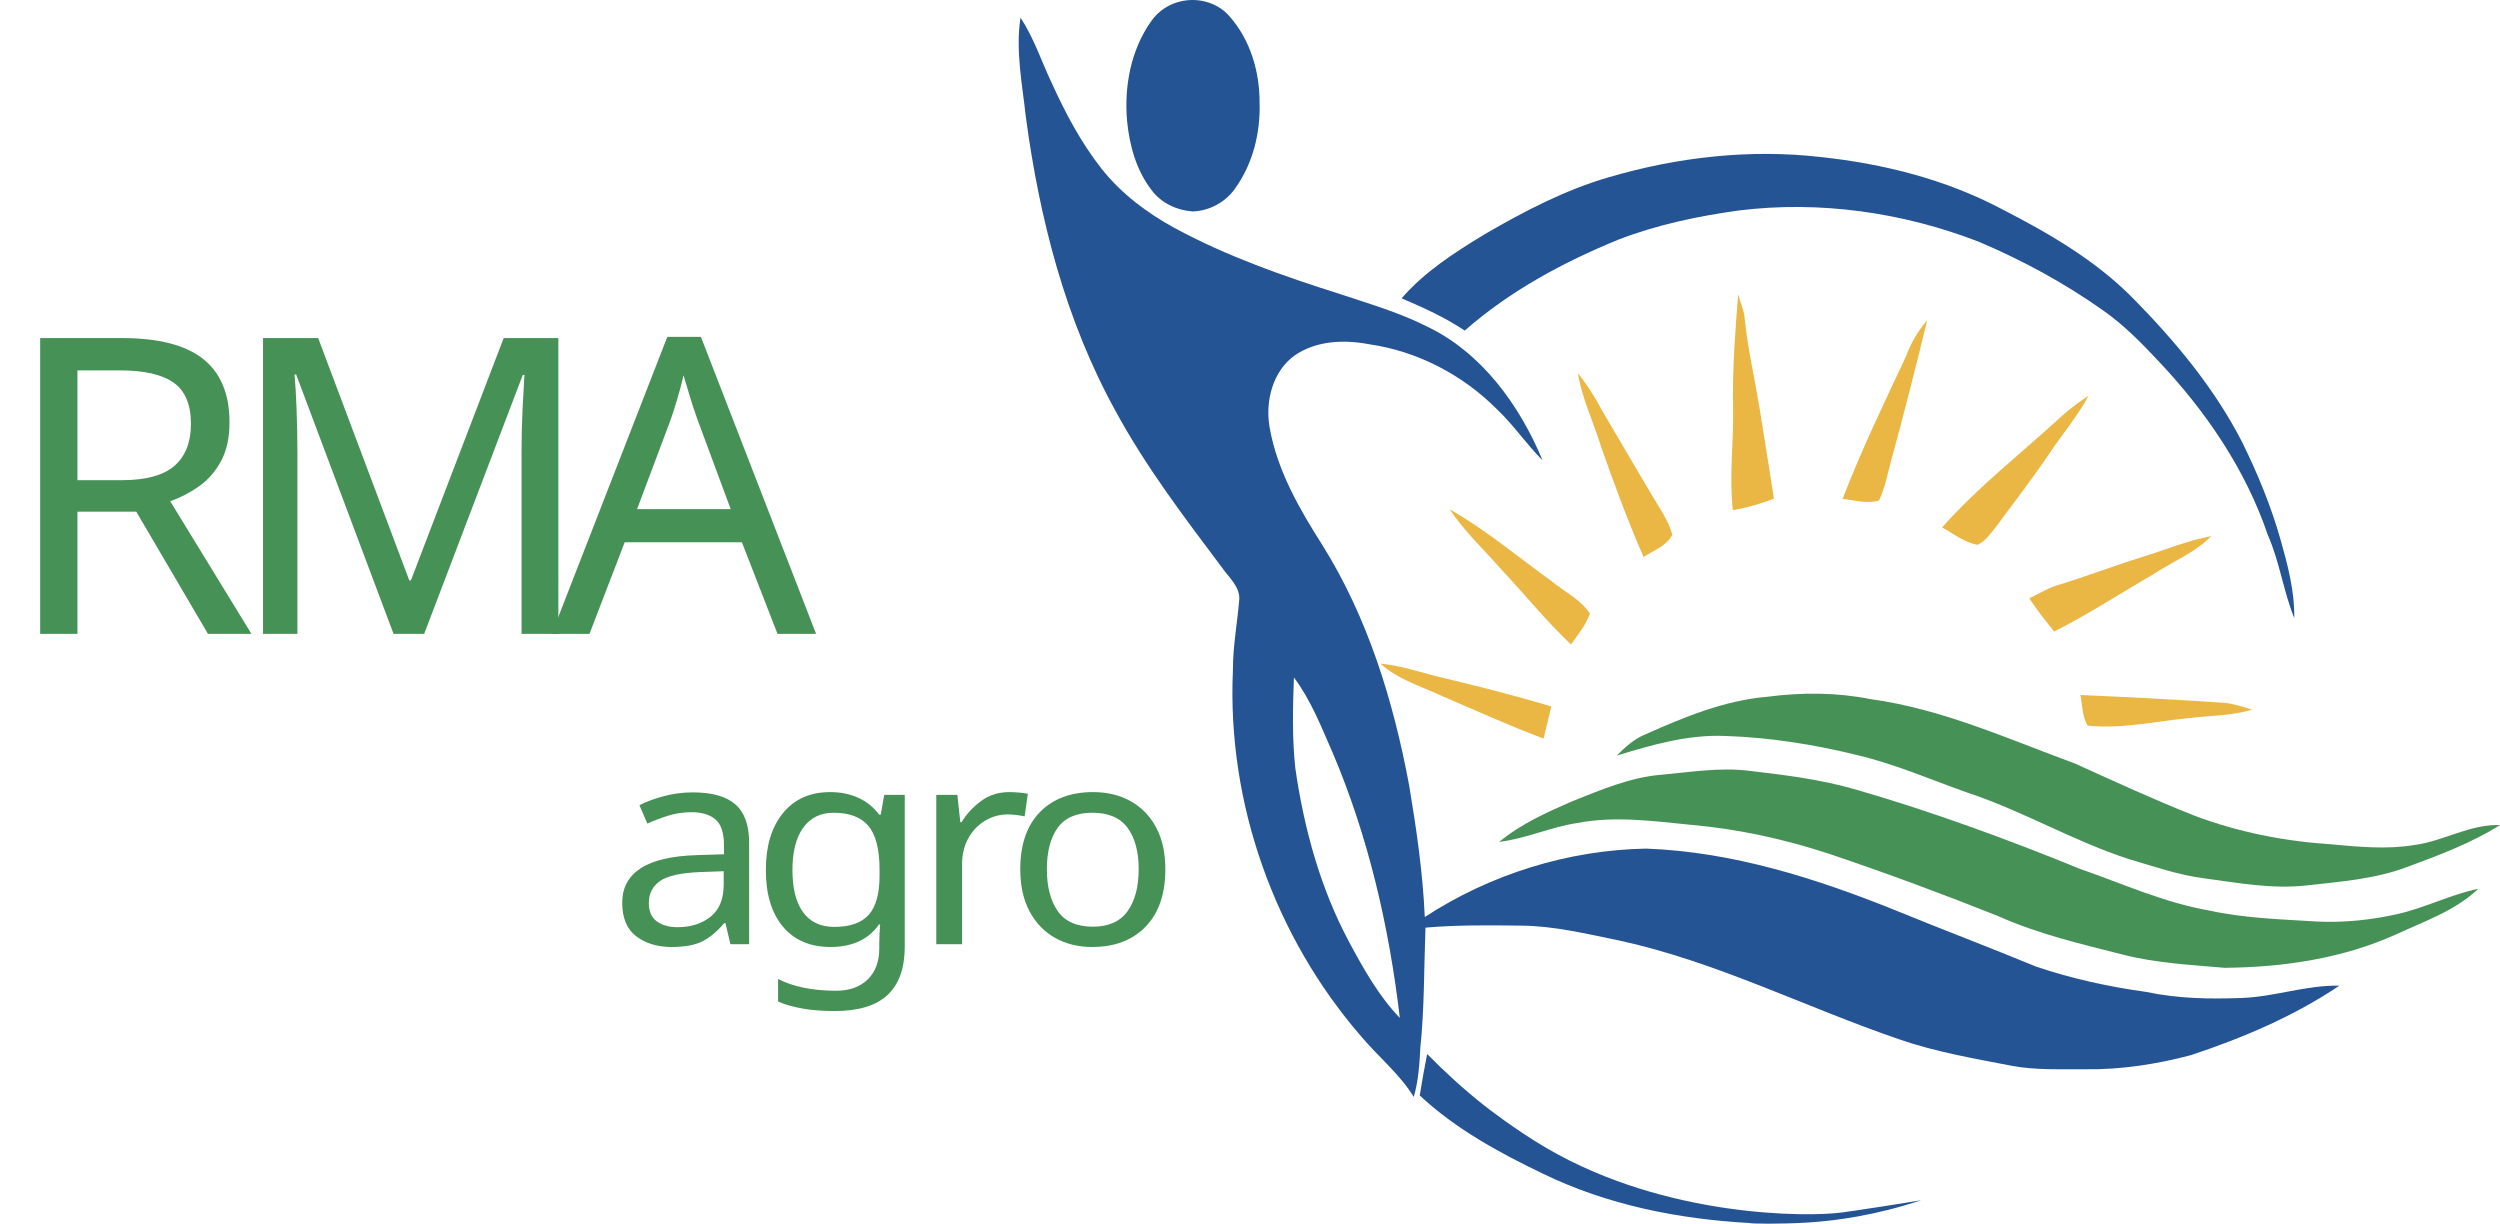
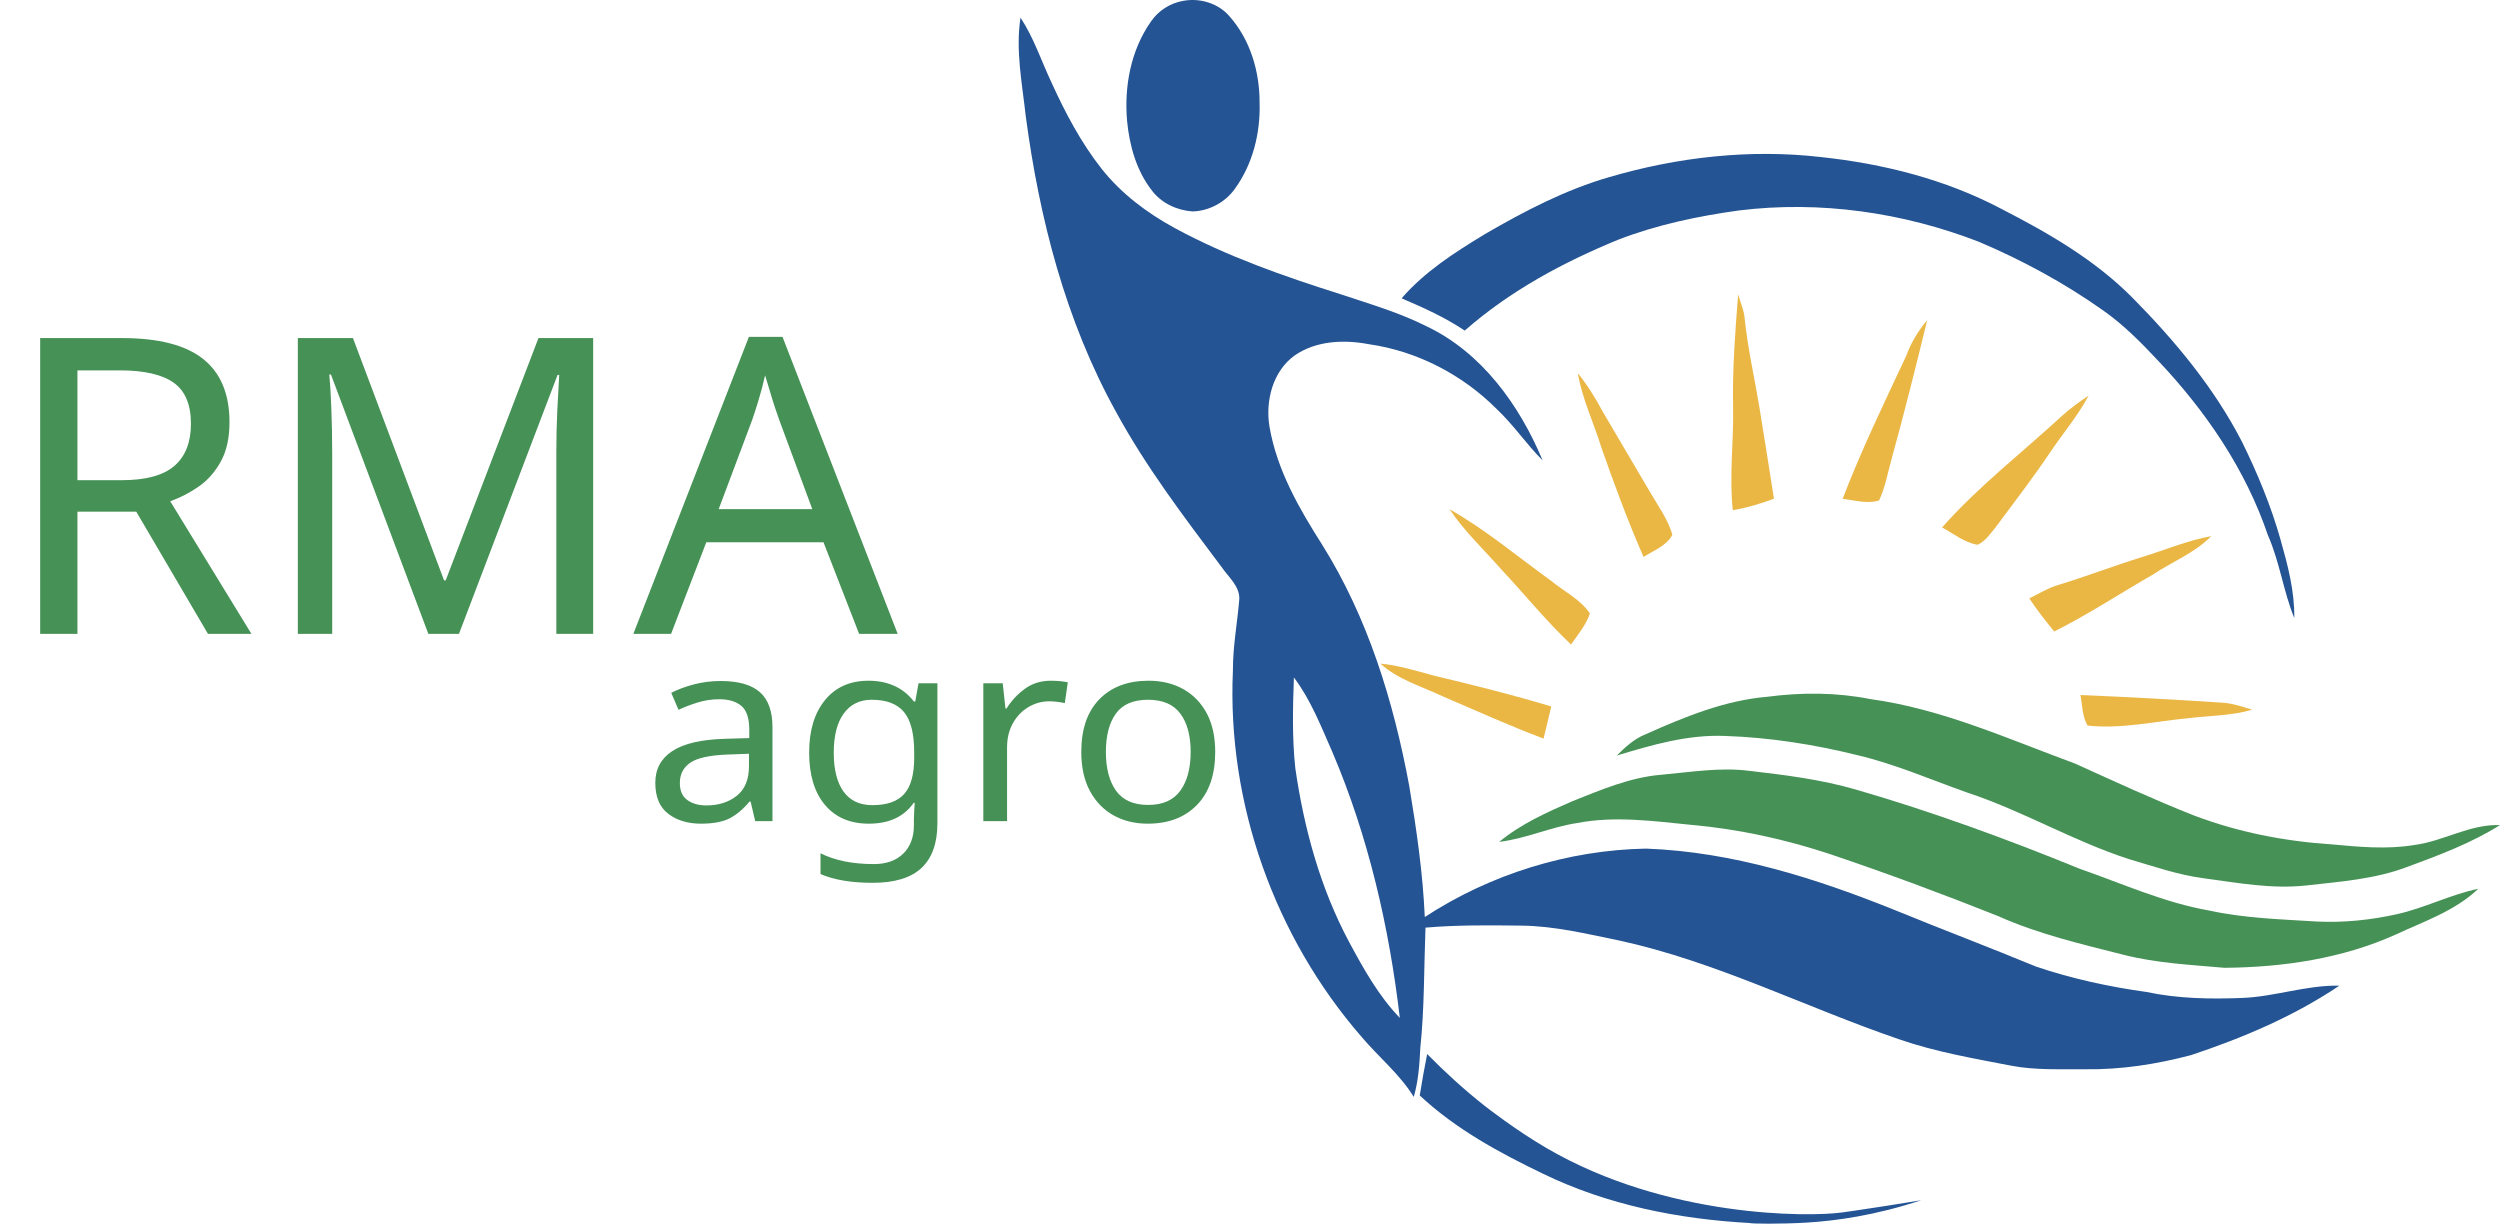
<svg xmlns="http://www.w3.org/2000/svg" id="Layer_1" data-name="Layer 1" viewBox="0 0 700.09 342.68">
  <defs>
    <style>
      .cls-1 {
-         letter-spacing: 0em;
-       }
- 
-       .cls-2 {
        fill: #eab745;
      }

-       .cls-2, .cls-3, .cls-4 {
+       .cls-1, .cls-2, .cls-3 {
        stroke-width: 0px;
      }

-       .cls-5 {
-         letter-spacing: 0em;
+       .cls-4 {
+         font-size: 72px;
      }

-       .cls-6 {
-         letter-spacing: 0em;
-       }
- 
-       .cls-7 {
-         letter-spacing: 0em;
-       }
- 
-       .cls-8 {
-         font-size: 78px;
-       }
- 
-       .cls-8, .cls-9 {
-         font-family: AllertaStencil-Regular, 'AllertaStencil Regular';
-       }
- 
-       .cls-8, .cls-9, .cls-3 {
+       .cls-4, .cls-2, .cls-5 {
        fill: #459156;
      }

-       .cls-9 {
-         font-size: 116px;
+       .cls-4, .cls-5 {
+         font-family: Bauhaus93, 'Bauhaus 93';
      }

-       .cls-4 {
+       .cls-3 {
        fill: #245493;
+       }
+ 
+       .cls-5 {
+         font-size: 116px;
      }
    </style>
  </defs>
-   <path class="cls-4" d="M331.34.24c4.64-.88,9.8.66,12.92,4.28,5.87,6.59,8.51,15.56,8.47,24.28.25,8.42-1.88,17.07-6.84,23.95-2.67,3.87-7.25,6.33-11.93,6.46-4.4-.3-8.79-2.36-11.45-5.94-4.3-5.54-6.23-12.55-6.89-19.43-.84-9.6,1.04-19.75,6.64-27.74,2.08-3.09,5.41-5.23,9.08-5.86Z" />
-   <path class="cls-4" d="M285.78,4.94c3.74,5.67,5.84,12.18,8.73,18.28,3.84,8.45,8.23,16.73,13.98,24.05,5.5,6.94,12.7,12.37,20.45,16.58,14.69,7.97,30.53,13.5,46.42,18.53,8.09,2.71,16.36,5.09,24.01,8.94,15.52,7.32,26.16,22.12,32.61,37.6-4.53-4.54-8.13-9.92-12.8-14.33-9.6-9.64-22.28-16.25-35.78-18.19-6.98-1.34-14.75-1.03-20.78,3.09-6.23,4.44-8.34,12.84-7.1,20.1,2.08,12.02,8.25,22.77,14.72,32.93,12.84,20.49,20.01,43.95,24.4,67.57,2.03,12.16,3.81,24.38,4.35,36.71,18.32-11.97,40.08-18.76,61.97-19.16,24.25.89,47.64,8.33,69.97,17.34,13.03,5.34,26.21,10.31,39.22,15.7,10.04,3.39,20.45,5.65,30.95,7.11,8.83,1.88,17.9,2.02,26.89,1.67,9.14-.38,17.93-3.62,27.12-3.44-12.74,8.58-26.99,14.6-41.5,19.44-9.66,2.56-19.65,4.12-29.66,3.97-6.92-.07-13.92.32-20.76-1-10.55-2.04-21.19-3.86-31.36-7.39-26.24-8.97-51.22-21.76-78.46-27.68-9.03-1.84-18.09-4.07-27.36-4.15-8.94-.11-17.9-.21-26.82.56-.44,11.23-.28,22.5-1.45,33.69-.23,4.63-.53,9.24-1.84,13.71-3.91-6.36-9.77-11.1-14.55-16.74-24.39-28.02-37.77-65.5-36.09-102.67-.03-6.7,1.24-13.3,1.79-19.96.14-3.68-3.09-6.24-4.99-9.05-10.52-14.02-21.19-28.04-29.57-43.48-14.09-25.45-21.42-54.04-25.24-82.72-1-9.15-2.89-18.41-1.47-27.61ZM362.34,189.71c-.31,8.45-.51,16.94.39,25.37,2.43,16.91,7.01,33.68,15.12,48.8,4.02,7.47,8.22,15.01,14.15,21.17-2.99-25.45-8.79-50.74-18.86-74.38-3.17-7.19-6.04-14.63-10.8-20.96Z" />
-   <path class="cls-4" d="M450.75,49.57c19.11-5.59,39.33-7.88,59.16-5.59,17.46,1.86,34.84,6.24,50.43,14.45,13.26,6.8,26.41,14.38,36.95,25.07,11.88,12.04,22.87,25.25,30.62,40.37,4.29,8.73,8.03,17.77,10.69,27.13,2.03,7.19,4,14.53,3.88,22.07-3.07-7.54-4.08-15.73-7.39-23.2-6.21-18.34-17.32-34.63-30.53-48.64-4.85-5.17-9.84-10.28-15.68-14.35-10.83-7.66-22.56-14.02-34.77-19.19-21.24-8.22-44.44-11.55-67.09-8.76-11.48,1.58-22.94,3.99-33.78,8.16-15.48,6.34-30.44,14.39-43.06,25.49-5.51-3.7-11.59-6.44-17.68-9.04,6.46-7.47,14.89-12.86,23.26-17.94,11.1-6.45,22.6-12.47,34.99-16.03Z" />
-   <path class="cls-4" d="M397.58,306.77c.62-3.88,1.3-7.75,2.08-11.6,5.01,5.09,10.3,9.91,15.9,14.35.84.66,8.89,6.96,17.67,12.07,33.44,19.46,73.25,19.24,82.64,17.94.37-.05,5.66-.79,12.72-1.9,3.83-.6,7.05-1.13,9.41-1.52-12.94,4.28-23.86,5.74-31.69,6.24-7.39.47-16.3.35-16.31.14,0-.15,4.6-.46,4.6-.43,0,0-4.42.44-4.6.43-19.92-1.08-39.93-5.06-57.95-13.83-12.28-5.9-24.46-12.53-34.47-21.89Z" />
+   <path class="cls-3" d="M331.34.24c4.64-.88,9.8.66,12.92,4.28,5.87,6.59,8.51,15.56,8.47,24.28.25,8.42-1.88,17.07-6.84,23.95-2.67,3.87-7.25,6.33-11.93,6.46-4.4-.3-8.79-2.36-11.45-5.94-4.3-5.54-6.23-12.55-6.89-19.43-.84-9.6,1.04-19.75,6.64-27.74,2.08-3.09,5.41-5.23,9.08-5.86Z" />
+   <path class="cls-3" d="M285.78,4.94c3.74,5.67,5.84,12.18,8.73,18.28,3.84,8.45,8.23,16.73,13.98,24.05,5.5,6.94,12.7,12.37,20.45,16.58,14.69,7.97,30.53,13.5,46.42,18.53,8.09,2.71,16.36,5.09,24.01,8.94,15.52,7.32,26.16,22.12,32.61,37.6-4.53-4.54-8.13-9.92-12.8-14.33-9.6-9.64-22.28-16.25-35.78-18.19-6.98-1.34-14.75-1.03-20.78,3.09-6.23,4.44-8.34,12.84-7.1,20.1,2.08,12.02,8.25,22.77,14.72,32.93,12.84,20.49,20.01,43.95,24.4,67.57,2.03,12.16,3.81,24.38,4.35,36.71,18.32-11.97,40.08-18.76,61.97-19.16,24.25.89,47.64,8.33,69.97,17.34,13.03,5.34,26.21,10.31,39.22,15.7,10.04,3.39,20.45,5.65,30.95,7.11,8.83,1.88,17.9,2.02,26.89,1.67,9.14-.38,17.93-3.62,27.12-3.44-12.74,8.58-26.99,14.6-41.5,19.44-9.66,2.56-19.65,4.12-29.66,3.97-6.92-.07-13.92.32-20.76-1-10.55-2.04-21.19-3.86-31.36-7.39-26.24-8.97-51.22-21.76-78.46-27.68-9.03-1.84-18.09-4.07-27.36-4.15-8.94-.11-17.9-.21-26.82.56-.44,11.23-.28,22.5-1.45,33.69-.23,4.63-.53,9.24-1.84,13.71-3.91-6.36-9.77-11.1-14.55-16.74-24.39-28.02-37.77-65.5-36.09-102.67-.03-6.7,1.24-13.3,1.79-19.96.14-3.68-3.09-6.24-4.99-9.05-10.52-14.02-21.19-28.04-29.57-43.48-14.09-25.45-21.42-54.04-25.24-82.72-1-9.15-2.89-18.41-1.47-27.61ZM362.34,189.71c-.31,8.45-.51,16.94.39,25.37,2.43,16.91,7.01,33.68,15.12,48.8,4.02,7.47,8.22,15.01,14.15,21.17-2.99-25.45-8.79-50.74-18.86-74.38-3.17-7.19-6.04-14.63-10.8-20.96Z" />
+   <path class="cls-3" d="M450.75,49.57c19.11-5.59,39.33-7.88,59.16-5.59,17.46,1.86,34.84,6.24,50.43,14.45,13.26,6.8,26.41,14.38,36.95,25.07,11.88,12.04,22.87,25.25,30.62,40.37,4.29,8.73,8.03,17.77,10.69,27.13,2.03,7.19,4,14.53,3.88,22.07-3.07-7.54-4.08-15.73-7.39-23.2-6.21-18.34-17.32-34.63-30.53-48.64-4.85-5.17-9.84-10.28-15.68-14.35-10.83-7.66-22.56-14.02-34.77-19.19-21.24-8.22-44.44-11.55-67.09-8.76-11.48,1.58-22.94,3.99-33.78,8.16-15.48,6.34-30.44,14.39-43.06,25.49-5.51-3.7-11.59-6.44-17.68-9.04,6.46-7.47,14.89-12.86,23.26-17.94,11.1-6.45,22.6-12.47,34.99-16.03Z" />
+   <path class="cls-3" d="M397.58,306.77c.62-3.88,1.3-7.75,2.08-11.6,5.01,5.09,10.3,9.91,15.9,14.35.84.66,8.89,6.96,17.67,12.07,33.44,19.46,73.25,19.24,82.64,17.94.37-.05,5.66-.79,12.72-1.9,3.83-.6,7.05-1.13,9.41-1.52-12.94,4.28-23.86,5.74-31.69,6.24-7.39.47-16.3.35-16.31.14,0-.15,4.6-.46,4.6-.43,0,0-4.42.44-4.6.43-19.92-1.08-39.93-5.06-57.95-13.83-12.28-5.9-24.46-12.53-34.47-21.89Z" />
  <g>
-     <path class="cls-2" d="M486.75,82.4c.56,2.28,1.66,4.43,1.82,6.8.86,8.38,2.77,16.59,4.13,24.89,1.41,8.51,2.72,17.04,4.07,25.56-3.74,1.42-7.58,2.56-11.52,3.22-1.07-9.67.3-19.36.08-29.05-.22-10.5.59-20.97,1.42-31.42Z" />
-     <path class="cls-2" d="M533.77,99.74c1.35-3.7,3.35-7.08,5.92-10.07-3.19,13.02-6.43,26.03-10,38.95-1.08,3.86-1.75,7.88-3.48,11.52-3.34,1.05-6.85-.07-10.21-.44,5.23-13.62,11.58-26.77,17.77-39.96Z" />
-     <path class="cls-2" d="M441.84,104.51c2.67,3.27,4.89,6.86,6.88,10.58,4.4,7.57,8.9,15.1,13.33,22.66,2.24,3.91,5.03,7.6,6.27,12-1.65,3.15-5.25,4.37-8.06,6.23-4.39-10-8.16-20.27-11.79-30.56-2.14-7-5.39-13.66-6.63-20.91Z" />
-     <path class="cls-2" d="M577.52,116.38c2.29-2.08,4.82-3.88,7.38-5.61-3.06,5.75-7.32,10.71-10.93,16.11-4.78,7.13-10.06,13.91-15.15,20.82-1.49,1.77-2.85,3.89-5.03,4.86-3.71-.61-6.71-3.12-9.94-4.86,10.19-11.5,22.4-20.94,33.67-31.32Z" />
-     <path class="cls-2" d="M405.94,142.62c10.06,5.68,18.93,13.19,28.29,19.92,3.66,3.06,8.3,5.21,11,9.26-1.11,3.25-3.35,5.91-5.29,8.68-6.97-6.6-13.02-14.08-19.57-21.08-4.87-5.54-10.31-10.62-14.43-16.78Z" />
-     <path class="cls-2" d="M600.09,155.92c6.36-1.95,12.54-4.6,19.13-5.77-4.61,4.7-10.83,7.1-16.24,10.69-9.24,5.32-18.18,11.21-27.72,16-2.48-2.98-4.83-6.06-6.99-9.27,2.61-1.27,5.09-2.84,7.89-3.69,8.05-2.45,15.9-5.47,23.93-7.96Z" />
-     <path class="cls-2" d="M386.56,185.83c5.14.49,10.06,2.05,15.02,3.38,11,2.63,22,5.35,32.83,8.63-.7,3-1.45,5.99-2.15,9-9.6-3.63-18.95-7.83-28.36-11.89-5.91-2.79-12.41-4.63-17.34-9.12Z" />
-     <path class="cls-2" d="M582.6,194.63c13.39.56,26.78,1.29,40.16,2.17,2.72.25,5.33,1.15,7.94,1.94-5.78,1.7-11.82,1.65-17.74,2.36-9.41.9-18.87,3.11-28.35,2.09-1.55-2.57-1.46-5.71-2.01-8.56Z" />
+     <path class="cls-1" d="M486.75,82.4c.56,2.28,1.66,4.43,1.82,6.8.86,8.38,2.77,16.59,4.13,24.89,1.41,8.51,2.72,17.04,4.07,25.56-3.74,1.42-7.58,2.56-11.52,3.22-1.07-9.67.3-19.36.08-29.05-.22-10.5.59-20.97,1.42-31.42Z" />
+     <path class="cls-1" d="M533.77,99.74c1.35-3.7,3.35-7.08,5.92-10.07-3.19,13.02-6.43,26.03-10,38.95-1.08,3.86-1.75,7.88-3.48,11.52-3.34,1.05-6.85-.07-10.21-.44,5.23-13.62,11.58-26.77,17.77-39.96Z" />
+     <path class="cls-1" d="M441.84,104.51c2.67,3.27,4.89,6.86,6.88,10.58,4.4,7.57,8.9,15.1,13.33,22.66,2.24,3.91,5.03,7.6,6.27,12-1.65,3.15-5.25,4.37-8.06,6.23-4.39-10-8.16-20.27-11.79-30.56-2.14-7-5.39-13.66-6.63-20.91Z" />
+     <path class="cls-1" d="M577.52,116.38c2.29-2.08,4.82-3.88,7.38-5.61-3.06,5.75-7.32,10.71-10.93,16.11-4.78,7.13-10.06,13.91-15.15,20.82-1.49,1.77-2.85,3.89-5.03,4.86-3.71-.61-6.71-3.12-9.94-4.86,10.19-11.5,22.4-20.94,33.67-31.32Z" />
+     <path class="cls-1" d="M405.94,142.62c10.06,5.68,18.93,13.19,28.29,19.92,3.66,3.06,8.3,5.21,11,9.26-1.11,3.25-3.35,5.91-5.29,8.68-6.97-6.6-13.02-14.08-19.57-21.08-4.87-5.54-10.31-10.62-14.43-16.78Z" />
+     <path class="cls-1" d="M600.09,155.92c6.36-1.95,12.54-4.6,19.13-5.77-4.61,4.7-10.83,7.1-16.24,10.69-9.24,5.32-18.18,11.21-27.72,16-2.48-2.98-4.83-6.06-6.99-9.27,2.61-1.27,5.09-2.84,7.89-3.69,8.05-2.45,15.9-5.47,23.93-7.96Z" />
+     <path class="cls-1" d="M386.56,185.83c5.14.49,10.06,2.05,15.02,3.38,11,2.63,22,5.35,32.83,8.63-.7,3-1.45,5.99-2.15,9-9.6-3.63-18.95-7.83-28.36-11.89-5.91-2.79-12.41-4.63-17.34-9.12Z" />
+     <path class="cls-1" d="M582.6,194.63c13.39.56,26.78,1.29,40.16,2.17,2.72.25,5.33,1.15,7.94,1.94-5.78,1.7-11.82,1.65-17.74,2.36-9.41.9-18.87,3.11-28.35,2.09-1.55-2.57-1.46-5.71-2.01-8.56Z" />
  </g>
  <g>
-     <path class="cls-3" d="M460.79,205.64c10.87-4.86,22.14-9.5,34.12-10.52,9.57-1.25,19.32-1.25,28.81.64,20.03,2.74,38.6,11.16,57.42,18.09,11.01,5,22,10.07,33.26,14.52,12.29,4.66,25.32,7.22,38.42,8.07,7.71.71,15.52,1.47,23.22.2,8.22-1.05,15.59-5.89,24.05-5.59-8.12,5.1-17.16,8.47-26.12,11.77-8.96,3.38-18.59,4.06-28.01,5.13-9.68,1.09-19.31-.72-28.87-2.01-7.16-.93-13.99-3.33-20.88-5.35-15.6-5.04-29.81-13.54-45.37-18.66-10.15-3.59-20.08-7.94-30.58-10.43-12.2-3.03-24.71-5-37.27-5.41-10.38-.42-20.43,2.52-30.24,5.49,2.37-2.36,4.88-4.68,8.04-5.94Z" />
-     <path class="cls-3" d="M464.98,216.98c8.27-.73,16.58-2.17,24.89-1.12,10.05,1.17,20.14,2.42,29.88,5.26,21.34,6.18,42.21,13.83,62.77,22.22,11.95,4.16,23.59,9.45,36.13,11.64,9.96,2.18,20.17,2.45,30.31,3.09,7.47.35,14.96-.44,22.25-2.06,7.8-1.73,14.97-5.49,22.8-7.12-6.48,6.19-15.14,9.1-23.11,12.81-15.02,6.76-31.6,9.18-47.96,9.32-9.45-.84-19.02-1.29-28.25-3.64-11.91-3.02-23.96-5.82-35.21-10.87-15.48-6.17-31.11-11.96-46.9-17.29-12.63-4.19-25.72-7.06-38.97-8.23-10.6-1.05-21.36-2.56-31.94-.51-7.44,1.11-14.36,4.38-21.84,5.28,6.09-5.05,13.38-8.29,20.57-11.43,7.95-3.14,15.97-6.6,24.58-7.35Z" />
+     <path class="cls-2" d="M460.79,205.64c10.87-4.86,22.14-9.5,34.12-10.52,9.57-1.25,19.32-1.25,28.81.64,20.03,2.74,38.6,11.16,57.42,18.09,11.01,5,22,10.07,33.26,14.52,12.29,4.66,25.32,7.22,38.42,8.07,7.71.71,15.52,1.47,23.22.2,8.22-1.05,15.59-5.89,24.05-5.59-8.12,5.1-17.16,8.47-26.12,11.77-8.96,3.38-18.59,4.06-28.01,5.13-9.68,1.09-19.31-.72-28.87-2.01-7.16-.93-13.99-3.33-20.88-5.35-15.6-5.04-29.81-13.54-45.37-18.66-10.15-3.59-20.08-7.94-30.58-10.43-12.2-3.03-24.71-5-37.27-5.41-10.38-.42-20.43,2.52-30.24,5.49,2.37-2.36,4.88-4.68,8.04-5.94Z" />
+     <path class="cls-2" d="M464.98,216.98c8.27-.73,16.58-2.17,24.89-1.12,10.05,1.17,20.14,2.42,29.88,5.26,21.34,6.18,42.21,13.83,62.77,22.22,11.95,4.16,23.59,9.45,36.13,11.64,9.96,2.18,20.17,2.45,30.31,3.09,7.47.35,14.96-.44,22.25-2.06,7.8-1.73,14.97-5.49,22.8-7.12-6.48,6.19-15.14,9.1-23.11,12.81-15.02,6.76-31.6,9.18-47.96,9.32-9.45-.84-19.02-1.29-28.25-3.64-11.91-3.02-23.96-5.82-35.21-10.87-15.48-6.17-31.11-11.96-46.9-17.29-12.63-4.19-25.72-7.06-38.97-8.23-10.6-1.05-21.36-2.56-31.94-.51-7.44,1.11-14.36,4.38-21.84,5.28,6.09-5.05,13.38-8.29,20.57-11.43,7.95-3.14,15.97-6.6,24.58-7.35Z" />
  </g>
-   <text class="cls-9" transform="translate(0 177.5)">
-     <tspan x="0" y="0">R</tspan>
-     <tspan class="cls-6" x="62.41" y="0">M</tspan>
-     <tspan class="cls-5" x="154.51" y="0">A</tspan>
+   <text class="cls-5" transform="translate(0 177.5)">
+     <tspan x="0" y="0">RMA</tspan>
  </text>
-   <text class="cls-8" transform="translate(170.47 264.41) scale(1.05 1)">
-     <tspan x="0" y="0">a</tspan>
-     <tspan class="cls-1" x="37.6" y="0">g</tspan>
-     <tspan class="cls-7" x="80.73" y="0">r</tspan>
-     <tspan x="105.46" y="0">o</tspan>
+   <text class="cls-4" transform="translate(180.03 229.94) scale(1.05 1)">
+     <tspan x="0" y="0">agro</tspan>
  </text>
</svg>
